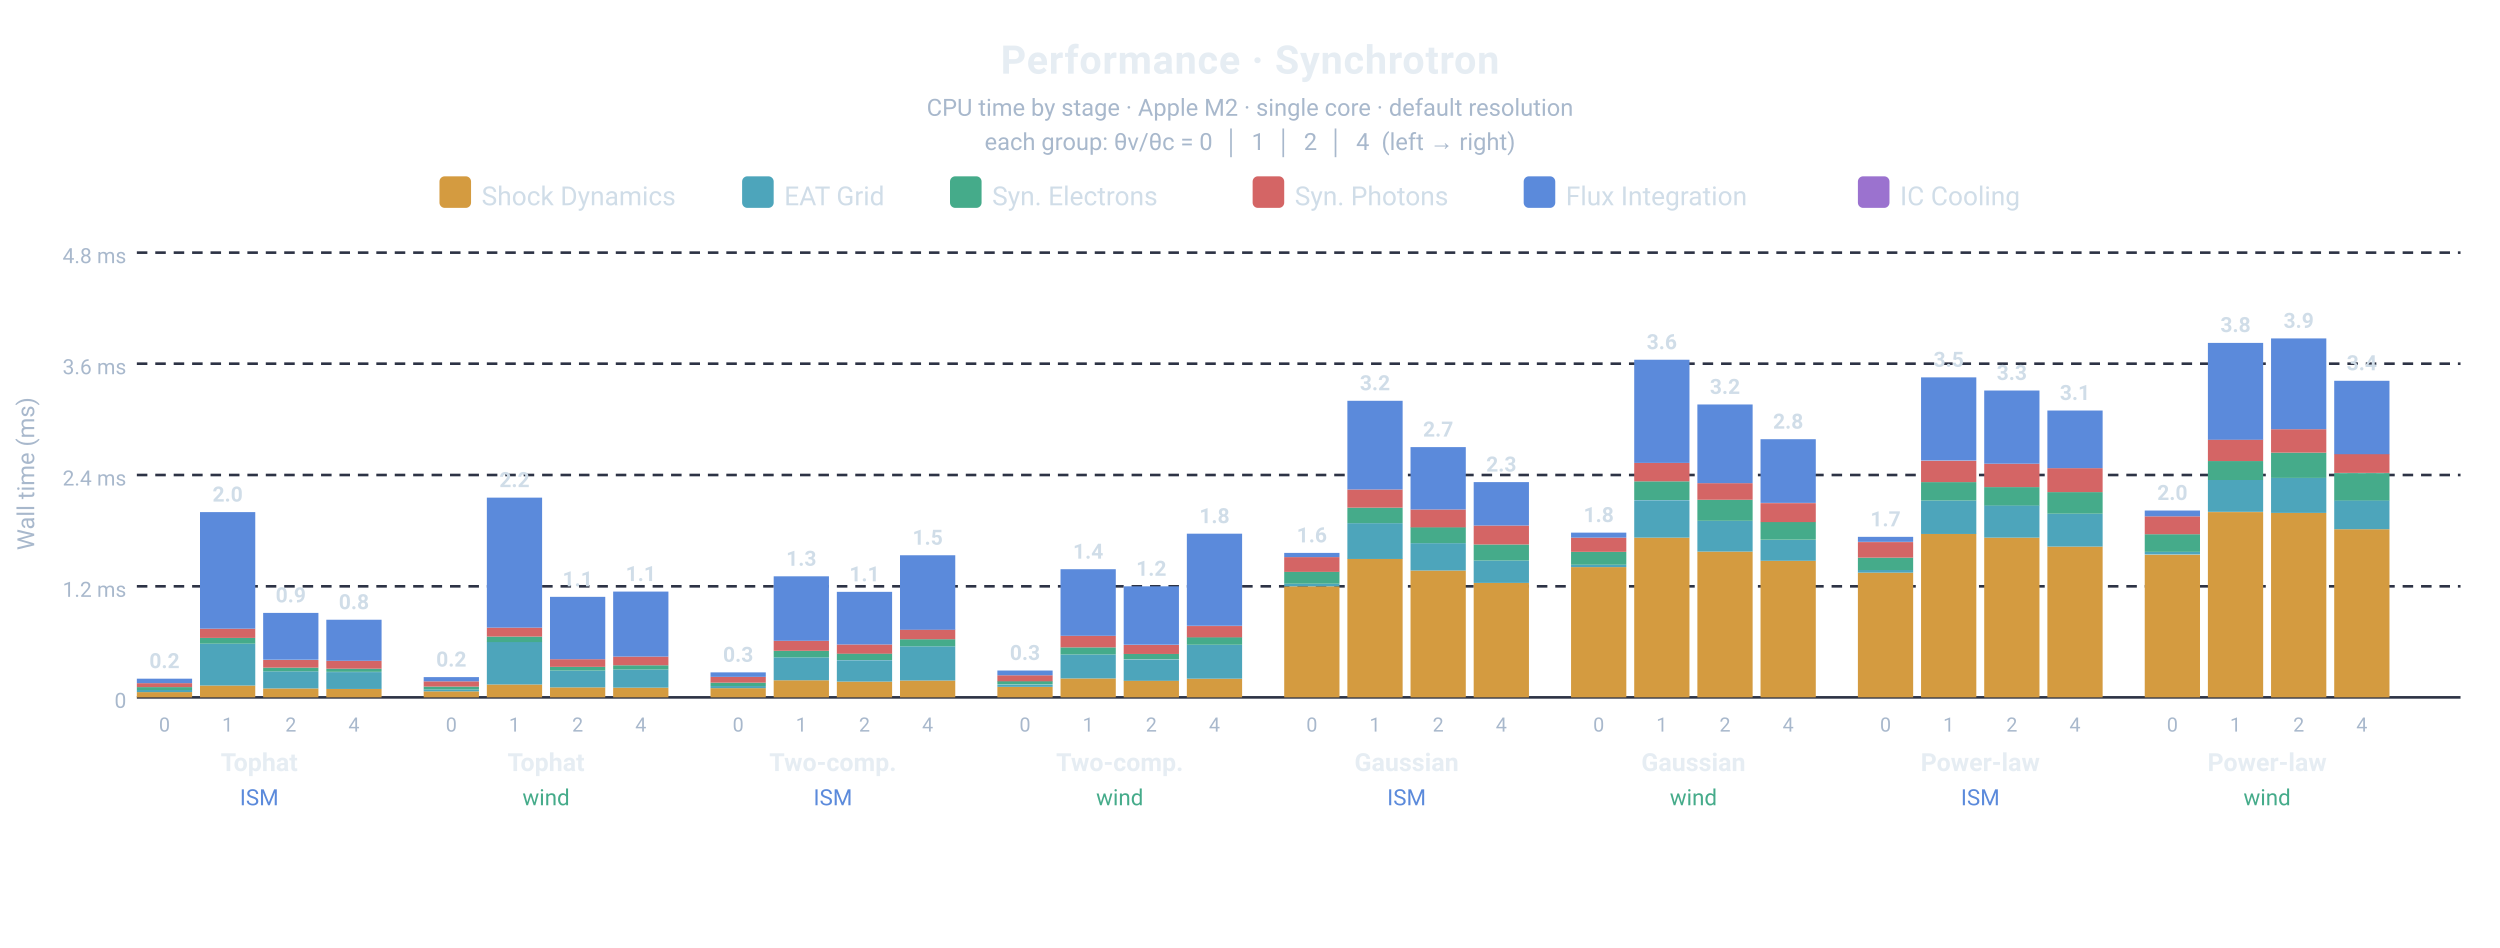
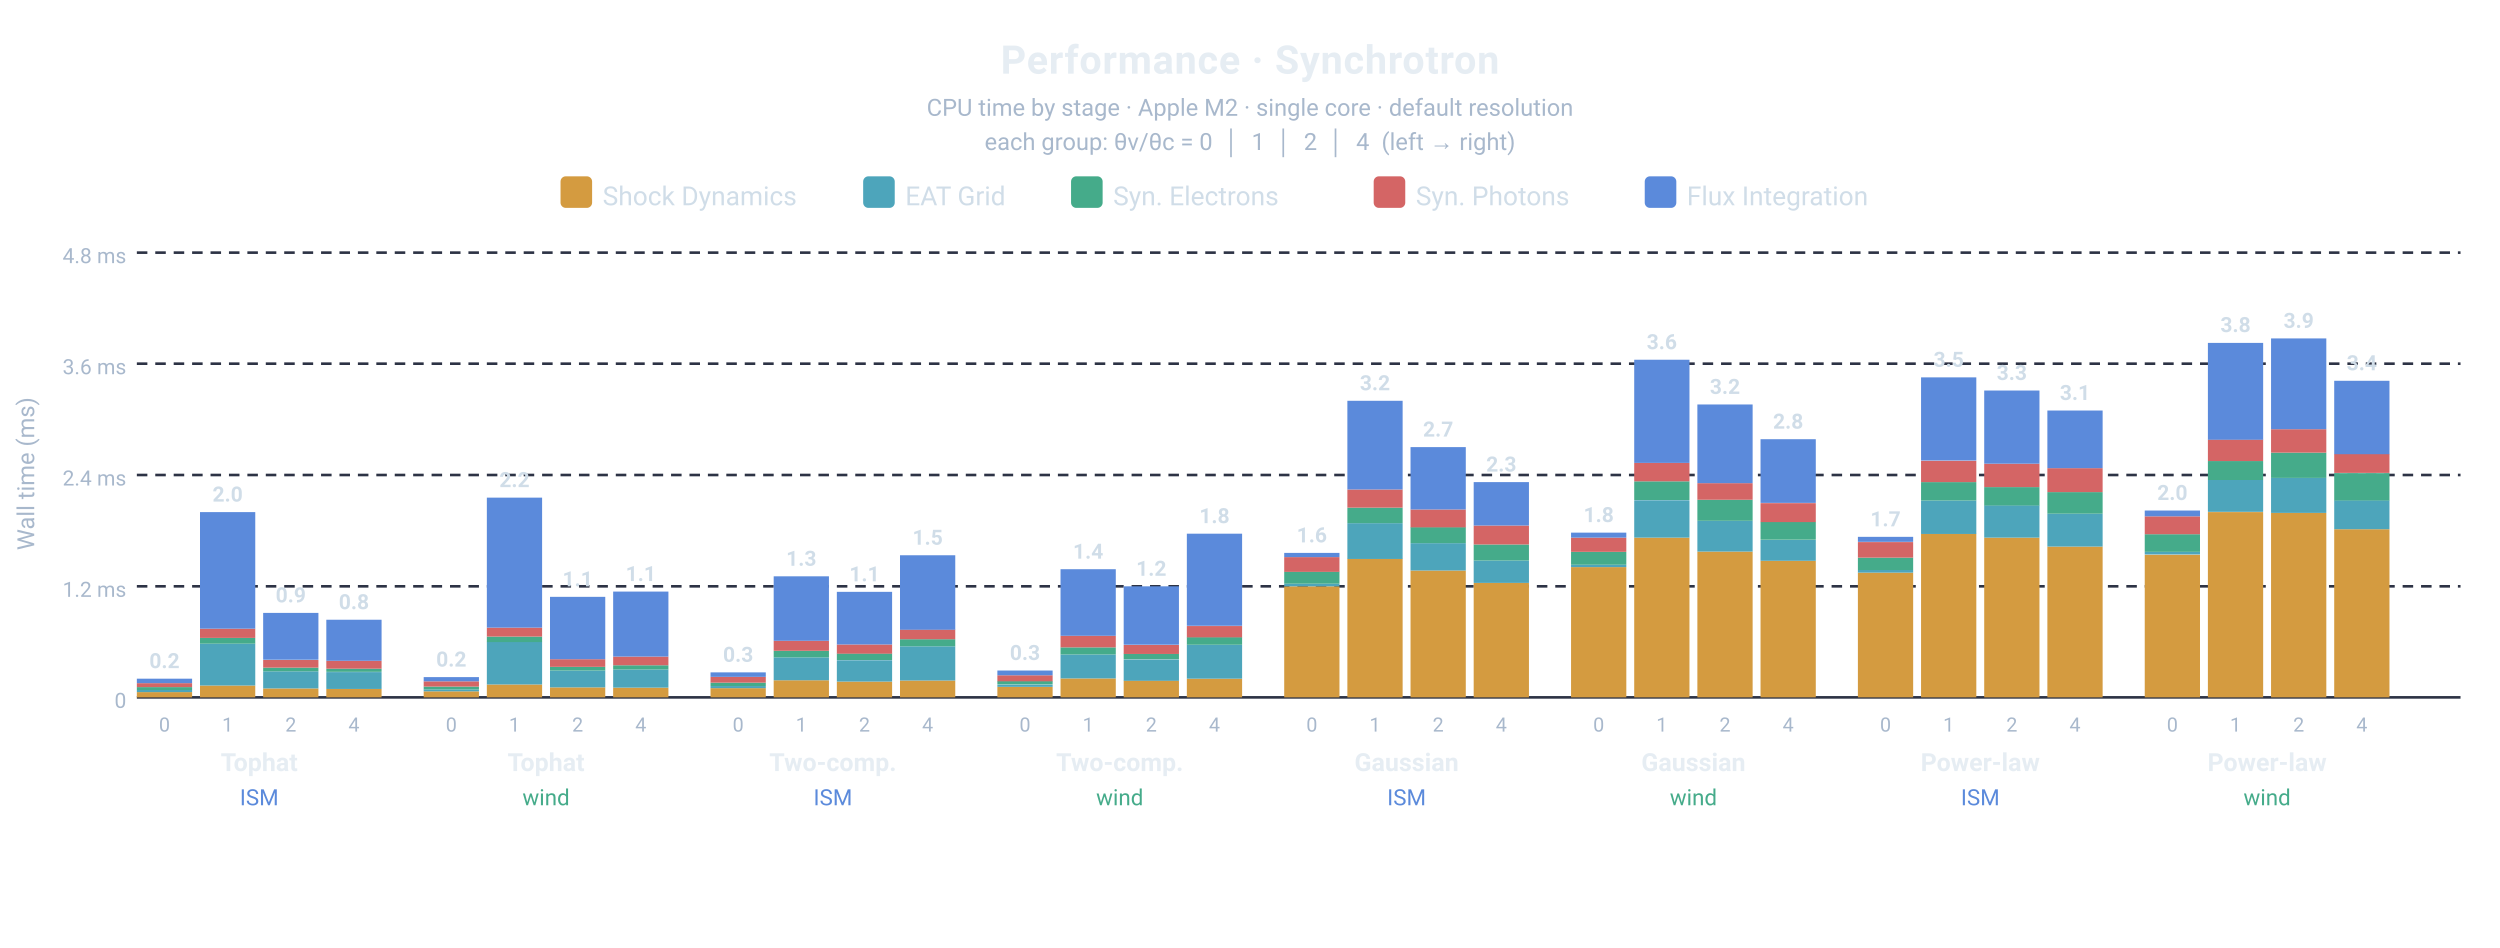
<svg xmlns="http://www.w3.org/2000/svg" viewBox="0 0 950 360" font-family="-apple-system, 'Segoe UI', Roboto, 'Helvetica Neue', Arial, sans-serif">
  <style>
    svg { color-scheme: light dark; }
    .cp { fill: #E6EDF3; }
    .cs { fill: #A8B8CC; }
    .cb { fill: #D0DDE8; }
    .mi { fill: #5B8ADB; }
    .mw { fill: #45AB8A; }
    .gl { stroke: #2D3345; fill: none; }
    @media (prefers-color-scheme: light) {
      .cp { fill: #24292F; }
      .cs { fill: #57606A; }
      .cb { fill: #24292F; }
      .mi { fill: #0969DA; }
      .mw { fill: #1A7F37; }
      .gl { stroke: #D0D7DE; }
    }
  </style>
  <rect width="950" height="360" fill="transparent" rx="12" />
  <text x="475" y="28" text-anchor="middle" font-size="15" font-weight="700" class="cp" letter-spacing="0.3">Performance · Synchrotron</text>
  <text x="475" y="44" text-anchor="middle" font-size="9" class="cs">CPU time by stage · Apple M2 · single core · default resolution</text>
  <text x="475" y="57" text-anchor="middle" font-size="9" class="cs">each group: θv/θc = 0 │ 1 │ 2 │ 4 (left → right)</text>
-   <rect x="167" y="67" width="12" height="12" rx="2" fill="#D49B40" />
-   <text x="183" y="78" font-size="10" class="cb">Shock Dynamics</text>
-   <rect x="282" y="67" width="12" height="12" rx="2" fill="#4DA5BB" />
-   <text x="298" y="78" font-size="10" class="cb">EAT Grid</text>
-   <rect x="361" y="67" width="12" height="12" rx="2" fill="#45AB8A" />
-   <text x="377" y="78" font-size="10" class="cb">Syn. Electrons</text>
-   <rect x="476" y="67" width="12" height="12" rx="2" fill="#D46565" />
-   <text x="492" y="78" font-size="10" class="cb">Syn. Photons</text>
-   <rect x="579" y="67" width="12" height="12" rx="2" fill="#5B8ADB" />
-   <text x="595" y="78" font-size="10" class="cb">Flux Integration</text>
-   <rect x="706" y="67" width="12" height="12" rx="2" fill="#9B72CF" />
-   <text x="722" y="78" font-size="10" class="cb">IC Cooling</text>
+   <rect x="213" y="67" width="12" height="12" rx="2" fill="#D49B40" />
+   <text x="229" y="78" font-size="10" class="cb">Shock Dynamics</text>
+   <rect x="328" y="67" width="12" height="12" rx="2" fill="#4DA5BB" />
+   <text x="344" y="78" font-size="10" class="cb">EAT Grid</text>
+   <rect x="407" y="67" width="12" height="12" rx="2" fill="#45AB8A" />
+   <text x="423" y="78" font-size="10" class="cb">Syn. Electrons</text>
+   <rect x="522" y="67" width="12" height="12" rx="2" fill="#D46565" />
+   <text x="538" y="78" font-size="10" class="cb">Syn. Photons</text>
+   <rect x="625" y="67" width="12" height="12" rx="2" fill="#5B8ADB" />
+   <text x="641" y="78" font-size="10" class="cb">Flux Integration</text>
  <line x1="52" y1="265" x2="935" y2="265" class="gl" stroke-width="1" />
  <line x1="52" y1="222.8" x2="935" y2="222.8" class="gl" stroke-width="1" stroke-dasharray="4,3" />
  <text x="48" y="226.8" text-anchor="end" font-size="8" class="cs">1.2 ms</text>
  <line x1="52" y1="180.5" x2="935" y2="180.5" class="gl" stroke-width="1" stroke-dasharray="4,3" />
  <text x="48" y="184.5" text-anchor="end" font-size="8" class="cs">2.4 ms</text>
  <line x1="52" y1="138.2" x2="935" y2="138.2" class="gl" stroke-width="1" stroke-dasharray="4,3" />
  <text x="48" y="142.2" text-anchor="end" font-size="8" class="cs">3.6 ms</text>
  <line x1="52" y1="96.0" x2="935" y2="96.0" class="gl" stroke-width="1" stroke-dasharray="4,3" />
  <text x="48" y="100.0" text-anchor="end" font-size="8" class="cs">4.8 ms</text>
  <text x="48" y="269" text-anchor="end" font-size="8" class="cs">0</text>
  <rect x="52.0" y="263.0" width="21" height="2.0" fill="#D49B40" />
  <rect x="52.0" y="262.2" width="21" height="0.8" fill="#4DA5BB" />
  <rect x="52.0" y="261.1" width="21" height="1.1" fill="#45AB8A" />
  <rect x="52.0" y="259.6" width="21" height="1.5" fill="#D46565" />
  <rect x="52.0" y="257.9" width="21" height="1.7" fill="#5B8ADB" />
  <rect x="52.0" y="257.9" width="21" height="0.0" fill="#9B72CF" />
  <text x="62.5" y="253.9" text-anchor="middle" font-size="8" font-weight="600" class="cb">0.2</text>
  <rect x="76.0" y="260.5" width="21" height="4.5" fill="#D49B40" />
  <rect x="76.0" y="244.6" width="21" height="15.9" fill="#4DA5BB" />
  <rect x="76.0" y="242.4" width="21" height="2.2" fill="#45AB8A" />
  <rect x="76.0" y="238.9" width="21" height="3.5" fill="#D46565" />
  <rect x="76.0" y="194.6" width="21" height="44.3" fill="#5B8ADB" />
  <rect x="76.0" y="194.6" width="21" height="0.0" fill="#9B72CF" />
  <text x="86.5" y="190.6" text-anchor="middle" font-size="8" font-weight="600" class="cb">2.0</text>
  <rect x="100.0" y="261.6" width="21" height="3.4" fill="#D49B40" />
  <rect x="100.0" y="255.1" width="21" height="6.5" fill="#4DA5BB" />
  <rect x="100.0" y="253.7" width="21" height="1.4" fill="#45AB8A" />
  <rect x="100.0" y="250.8" width="21" height="2.9" fill="#D46565" />
  <rect x="100.0" y="232.9" width="21" height="17.8" fill="#5B8ADB" />
  <rect x="100.0" y="232.9" width="21" height="0.0" fill="#9B72CF" />
  <text x="110.5" y="228.9" text-anchor="middle" font-size="8" font-weight="600" class="cb">0.9</text>
  <rect x="124.0" y="261.8" width="21" height="3.2" fill="#D49B40" />
  <rect x="124.0" y="255.4" width="21" height="6.4" fill="#4DA5BB" />
  <rect x="124.0" y="254.1" width="21" height="1.2" fill="#45AB8A" />
  <rect x="124.0" y="251.1" width="21" height="3.0" fill="#D46565" />
  <rect x="124.0" y="235.5" width="21" height="15.6" fill="#5B8ADB" />
  <rect x="124.0" y="235.5" width="21" height="0.0" fill="#9B72CF" />
  <text x="134.5" y="231.5" text-anchor="middle" font-size="8" font-weight="600" class="cb">0.8</text>
  <rect x="161.0" y="262.7" width="21" height="2.3" fill="#D49B40" />
  <rect x="161.0" y="262.0" width="21" height="0.7" fill="#4DA5BB" />
  <rect x="161.0" y="260.9" width="21" height="1.1" fill="#45AB8A" />
  <rect x="161.0" y="258.9" width="21" height="2.0" fill="#D46565" />
  <rect x="161.0" y="257.3" width="21" height="1.6" fill="#5B8ADB" />
  <rect x="161.0" y="257.3" width="21" height="0.0" fill="#9B72CF" />
  <text x="171.5" y="253.3" text-anchor="middle" font-size="8" font-weight="600" class="cb">0.2</text>
  <rect x="185.0" y="260.1" width="21" height="4.9" fill="#D49B40" />
  <rect x="185.0" y="243.9" width="21" height="16.2" fill="#4DA5BB" />
  <rect x="185.0" y="241.9" width="21" height="2.1" fill="#45AB8A" />
  <rect x="185.0" y="238.5" width="21" height="3.4" fill="#D46565" />
  <rect x="185.0" y="189.1" width="21" height="49.4" fill="#5B8ADB" />
  <rect x="185.0" y="189.1" width="21" height="0.0" fill="#9B72CF" />
  <text x="195.5" y="185.1" text-anchor="middle" font-size="8" font-weight="600" class="cb">2.2</text>
  <rect x="209.0" y="261.2" width="21" height="3.8" fill="#D49B40" />
  <rect x="209.0" y="254.8" width="21" height="6.4" fill="#4DA5BB" />
  <rect x="209.0" y="253.4" width="21" height="1.4" fill="#45AB8A" />
  <rect x="209.0" y="250.5" width="21" height="2.9" fill="#D46565" />
  <rect x="209.0" y="226.8" width="21" height="23.7" fill="#5B8ADB" />
  <rect x="209.0" y="226.8" width="21" height="0.0" fill="#9B72CF" />
  <text x="219.5" y="222.8" text-anchor="middle" font-size="8" font-weight="600" class="cb">1.1</text>
  <rect x="233.0" y="261.3" width="21" height="3.7" fill="#D49B40" />
  <rect x="233.0" y="254.4" width="21" height="6.9" fill="#4DA5BB" />
  <rect x="233.0" y="252.8" width="21" height="1.6" fill="#45AB8A" />
  <rect x="233.0" y="249.5" width="21" height="3.3" fill="#D46565" />
  <rect x="233.0" y="224.8" width="21" height="24.7" fill="#5B8ADB" />
  <rect x="233.0" y="224.8" width="21" height="0.0" fill="#9B72CF" />
  <text x="243.5" y="220.8" text-anchor="middle" font-size="8" font-weight="600" class="cb">1.1</text>
  <rect x="270.0" y="261.5" width="21" height="3.5" fill="#D49B40" />
  <rect x="270.0" y="260.7" width="21" height="0.8" fill="#4DA5BB" />
  <rect x="270.0" y="259.4" width="21" height="1.3" fill="#45AB8A" />
  <rect x="270.0" y="257.2" width="21" height="2.2" fill="#D46565" />
  <rect x="270.0" y="255.5" width="21" height="1.7" fill="#5B8ADB" />
  <rect x="270.0" y="255.5" width="21" height="0.0" fill="#9B72CF" />
  <text x="280.5" y="251.5" text-anchor="middle" font-size="8" font-weight="600" class="cb">0.3</text>
  <rect x="294.0" y="258.5" width="21" height="6.5" fill="#D49B40" />
  <rect x="294.0" y="249.8" width="21" height="8.7" fill="#4DA5BB" />
  <rect x="294.0" y="247.3" width="21" height="2.5" fill="#45AB8A" />
  <rect x="294.0" y="243.5" width="21" height="3.8" fill="#D46565" />
  <rect x="294.0" y="219.0" width="21" height="24.5" fill="#5B8ADB" />
  <rect x="294.0" y="219.0" width="21" height="0.0" fill="#9B72CF" />
  <text x="304.5" y="215.0" text-anchor="middle" font-size="8" font-weight="600" class="cb">1.3</text>
  <rect x="318.0" y="259.0" width="21" height="6.0" fill="#D49B40" />
  <rect x="318.0" y="250.9" width="21" height="8.1" fill="#4DA5BB" />
  <rect x="318.0" y="248.3" width="21" height="2.5" fill="#45AB8A" />
  <rect x="318.0" y="244.9" width="21" height="3.5" fill="#D46565" />
  <rect x="318.0" y="224.9" width="21" height="20.0" fill="#5B8ADB" />
  <rect x="318.0" y="224.9" width="21" height="0.0" fill="#9B72CF" />
  <text x="328.5" y="220.9" text-anchor="middle" font-size="8" font-weight="600" class="cb">1.1</text>
  <rect x="342.0" y="258.6" width="21" height="6.4" fill="#D49B40" />
  <rect x="342.0" y="245.6" width="21" height="13.0" fill="#4DA5BB" />
  <rect x="342.0" y="242.9" width="21" height="2.7" fill="#45AB8A" />
  <rect x="342.0" y="239.2" width="21" height="3.7" fill="#D46565" />
  <rect x="342.0" y="211.0" width="21" height="28.3" fill="#5B8ADB" />
  <rect x="342.0" y="211.0" width="21" height="0.0" fill="#9B72CF" />
  <text x="352.5" y="207.0" text-anchor="middle" font-size="8" font-weight="600" class="cb">1.5</text>
  <rect x="379.0" y="261.0" width="21" height="4.0" fill="#D49B40" />
  <rect x="379.0" y="260.2" width="21" height="0.8" fill="#4DA5BB" />
  <rect x="379.0" y="258.8" width="21" height="1.3" fill="#45AB8A" />
  <rect x="379.0" y="256.6" width="21" height="2.3" fill="#D46565" />
  <rect x="379.0" y="254.8" width="21" height="1.8" fill="#5B8ADB" />
  <text x="389.5" y="250.8" text-anchor="middle" font-size="8" font-weight="600" class="cb">0.3</text>
  <rect x="403.0" y="257.8" width="21" height="7.2" fill="#D49B40" />
  <rect x="403.0" y="248.7" width="21" height="9.1" fill="#4DA5BB" />
  <rect x="403.0" y="246.0" width="21" height="2.7" fill="#45AB8A" />
  <rect x="403.0" y="241.6" width="21" height="4.4" fill="#D46565" />
  <rect x="403.0" y="216.3" width="21" height="25.3" fill="#5B8ADB" />
  <rect x="403.0" y="216.3" width="21" height="0.0" fill="#9B72CF" />
  <text x="413.5" y="212.3" text-anchor="middle" font-size="8" font-weight="600" class="cb">1.4</text>
  <rect x="427.0" y="258.6" width="21" height="6.4" fill="#D49B40" />
  <rect x="427.0" y="250.6" width="21" height="8.1" fill="#4DA5BB" />
  <rect x="427.0" y="248.4" width="21" height="2.1" fill="#45AB8A" />
  <rect x="427.0" y="245.1" width="21" height="3.4" fill="#D46565" />
  <rect x="427.0" y="222.8" width="21" height="22.2" fill="#5B8ADB" />
  <rect x="427.0" y="222.8" width="21" height="0.0" fill="#9B72CF" />
  <text x="437.5" y="218.8" text-anchor="middle" font-size="8" font-weight="600" class="cb">1.2</text>
  <rect x="451.0" y="257.9" width="21" height="7.1" fill="#D49B40" />
  <rect x="451.0" y="245.0" width="21" height="12.9" fill="#4DA5BB" />
  <rect x="451.0" y="242.1" width="21" height="2.9" fill="#45AB8A" />
  <rect x="451.0" y="237.9" width="21" height="4.3" fill="#D46565" />
  <rect x="451.0" y="202.8" width="21" height="35.0" fill="#5B8ADB" />
  <rect x="451.0" y="202.8" width="21" height="0.0" fill="#9B72CF" />
  <text x="461.5" y="198.8" text-anchor="middle" font-size="8" font-weight="600" class="cb">1.8</text>
  <rect x="488.0" y="222.8" width="21" height="42.2" fill="#D49B40" />
  <rect x="488.0" y="221.8" width="21" height="1.0" fill="#4DA5BB" />
  <rect x="488.0" y="217.2" width="21" height="4.6" fill="#45AB8A" />
  <rect x="488.0" y="211.7" width="21" height="5.6" fill="#D46565" />
  <rect x="488.0" y="210.1" width="21" height="1.6" fill="#5B8ADB" />
  <rect x="488.0" y="210.1" width="21" height="0.0" fill="#9B72CF" />
  <text x="498.5" y="206.1" text-anchor="middle" font-size="8" font-weight="600" class="cb">1.6</text>
  <rect x="512.0" y="212.3" width="21" height="52.7" fill="#D49B40" />
  <rect x="512.0" y="198.8" width="21" height="13.6" fill="#4DA5BB" />
  <rect x="512.0" y="192.9" width="21" height="5.9" fill="#45AB8A" />
  <rect x="512.0" y="186.0" width="21" height="6.9" fill="#D46565" />
  <rect x="512.0" y="152.3" width="21" height="33.7" fill="#5B8ADB" />
  <rect x="512.0" y="152.3" width="21" height="0.0" fill="#9B72CF" />
  <text x="522.5" y="148.3" text-anchor="middle" font-size="8" font-weight="600" class="cb">3.2</text>
  <rect x="536.0" y="216.8" width="21" height="48.2" fill="#D49B40" />
  <rect x="536.0" y="206.4" width="21" height="10.4" fill="#4DA5BB" />
  <rect x="536.0" y="200.3" width="21" height="6.1" fill="#45AB8A" />
  <rect x="536.0" y="193.6" width="21" height="6.8" fill="#D46565" />
  <rect x="536.0" y="169.9" width="21" height="23.7" fill="#5B8ADB" />
  <text x="546.5" y="165.9" text-anchor="middle" font-size="8" font-weight="600" class="cb">2.7</text>
  <rect x="560.0" y="221.5" width="21" height="43.5" fill="#D49B40" />
  <rect x="560.0" y="213.0" width="21" height="8.5" fill="#4DA5BB" />
  <rect x="560.0" y="206.9" width="21" height="6.1" fill="#45AB8A" />
  <rect x="560.0" y="199.7" width="21" height="7.2" fill="#D46565" />
  <rect x="560.0" y="183.2" width="21" height="16.5" fill="#5B8ADB" />
  <rect x="560.0" y="183.2" width="21" height="0.0" fill="#9B72CF" />
  <text x="570.5" y="179.2" text-anchor="middle" font-size="8" font-weight="600" class="cb">2.3</text>
  <rect x="597.0" y="215.5" width="21" height="49.5" fill="#D49B40" />
  <rect x="597.0" y="214.6" width="21" height="0.9" fill="#4DA5BB" />
  <rect x="597.0" y="209.7" width="21" height="4.9" fill="#45AB8A" />
  <rect x="597.0" y="204.3" width="21" height="5.4" fill="#D46565" />
  <rect x="597.0" y="202.4" width="21" height="1.9" fill="#5B8ADB" />
  <rect x="597.0" y="202.4" width="21" height="0.0" fill="#9B72CF" />
  <text x="607.5" y="198.4" text-anchor="middle" font-size="8" font-weight="600" class="cb">1.8</text>
  <rect x="621.0" y="204.3" width="21" height="60.7" fill="#D49B40" />
  <rect x="621.0" y="190.1" width="21" height="14.2" fill="#4DA5BB" />
  <rect x="621.0" y="182.9" width="21" height="7.1" fill="#45AB8A" />
  <rect x="621.0" y="175.9" width="21" height="7.0" fill="#D46565" />
  <rect x="621.0" y="136.7" width="21" height="39.2" fill="#5B8ADB" />
  <rect x="621.0" y="136.7" width="21" height="0.0" fill="#9B72CF" />
  <text x="631.5" y="132.7" text-anchor="middle" font-size="8" font-weight="600" class="cb">3.6</text>
  <rect x="645.0" y="209.6" width="21" height="55.4" fill="#D49B40" />
  <rect x="645.0" y="197.9" width="21" height="11.7" fill="#4DA5BB" />
  <rect x="645.0" y="189.9" width="21" height="8.0" fill="#45AB8A" />
  <rect x="645.0" y="183.6" width="21" height="6.3" fill="#D46565" />
  <rect x="645.0" y="153.7" width="21" height="29.9" fill="#5B8ADB" />
  <rect x="645.0" y="153.7" width="21" height="0.0" fill="#9B72CF" />
  <text x="655.5" y="149.7" text-anchor="middle" font-size="8" font-weight="600" class="cb">3.2</text>
  <rect x="669.0" y="213.1" width="21" height="51.9" fill="#D49B40" />
  <rect x="669.0" y="205.2" width="21" height="7.9" fill="#4DA5BB" />
  <rect x="669.0" y="198.3" width="21" height="6.8" fill="#45AB8A" />
  <rect x="669.0" y="191.2" width="21" height="7.2" fill="#D46565" />
  <rect x="669.0" y="166.9" width="21" height="24.2" fill="#5B8ADB" />
  <text x="679.5" y="162.9" text-anchor="middle" font-size="8" font-weight="600" class="cb">2.8</text>
  <rect x="706.0" y="217.6" width="21" height="47.4" fill="#D49B40" />
  <rect x="706.0" y="216.6" width="21" height="1.0" fill="#4DA5BB" />
  <rect x="706.0" y="211.9" width="21" height="4.7" fill="#45AB8A" />
  <rect x="706.0" y="206.0" width="21" height="5.9" fill="#D46565" />
  <rect x="706.0" y="204.0" width="21" height="1.9" fill="#5B8ADB" />
  <rect x="706.0" y="204.0" width="21" height="0.0" fill="#9B72CF" />
  <text x="716.5" y="200.0" text-anchor="middle" font-size="8" font-weight="600" class="cb">1.7</text>
  <rect x="730.0" y="202.8" width="21" height="62.2" fill="#D49B40" />
  <rect x="730.0" y="190.2" width="21" height="12.7" fill="#4DA5BB" />
  <rect x="730.0" y="183.2" width="21" height="7.0" fill="#45AB8A" />
  <rect x="730.0" y="175.1" width="21" height="8.1" fill="#D46565" />
  <rect x="730.0" y="143.4" width="21" height="31.6" fill="#5B8ADB" />
  <rect x="730.0" y="143.4" width="21" height="0.0" fill="#9B72CF" />
  <text x="740.5" y="139.4" text-anchor="middle" font-size="8" font-weight="600" class="cb">3.5</text>
  <rect x="754.0" y="204.3" width="21" height="60.7" fill="#D49B40" />
  <rect x="754.0" y="192.0" width="21" height="12.3" fill="#4DA5BB" />
  <rect x="754.0" y="185.1" width="21" height="7.0" fill="#45AB8A" />
  <rect x="754.0" y="176.2" width="21" height="8.9" fill="#D46565" />
  <rect x="754.0" y="148.4" width="21" height="27.8" fill="#5B8ADB" />
  <rect x="754.0" y="148.4" width="21" height="0.0" fill="#9B72CF" />
  <text x="764.5" y="144.4" text-anchor="middle" font-size="8" font-weight="600" class="cb">3.3</text>
  <rect x="778.0" y="207.7" width="21" height="57.3" fill="#D49B40" />
  <rect x="778.0" y="195.2" width="21" height="12.5" fill="#4DA5BB" />
  <rect x="778.0" y="187.0" width="21" height="8.2" fill="#45AB8A" />
  <rect x="778.0" y="177.9" width="21" height="9.1" fill="#D46565" />
  <rect x="778.0" y="156.0" width="21" height="21.9" fill="#5B8ADB" />
  <rect x="778.0" y="156.0" width="21" height="0.0" fill="#9B72CF" />
  <text x="788.5" y="152.0" text-anchor="middle" font-size="8" font-weight="600" class="cb">3.1</text>
  <rect x="815.0" y="210.8" width="21" height="54.2" fill="#D49B40" />
  <rect x="815.0" y="209.7" width="21" height="1.0" fill="#4DA5BB" />
  <rect x="815.0" y="203.0" width="21" height="6.7" fill="#45AB8A" />
  <rect x="815.0" y="196.2" width="21" height="6.8" fill="#D46565" />
  <rect x="815.0" y="194.0" width="21" height="2.2" fill="#5B8ADB" />
  <rect x="815.0" y="194.0" width="21" height="0.0" fill="#9B72CF" />
  <text x="825.5" y="190.0" text-anchor="middle" font-size="8" font-weight="600" class="cb">2.0</text>
  <rect x="839.0" y="194.6" width="21" height="70.4" fill="#D49B40" />
  <rect x="839.0" y="182.4" width="21" height="12.1" fill="#4DA5BB" />
  <rect x="839.0" y="175.2" width="21" height="7.2" fill="#45AB8A" />
  <rect x="839.0" y="167.0" width="21" height="8.2" fill="#D46565" />
  <rect x="839.0" y="130.3" width="21" height="36.8" fill="#5B8ADB" />
  <rect x="839.0" y="130.2" width="21" height="0.0" fill="#9B72CF" />
  <text x="849.5" y="126.2" text-anchor="middle" font-size="8" font-weight="600" class="cb">3.8</text>
  <rect x="863.0" y="194.9" width="21" height="70.1" fill="#D49B40" />
  <rect x="863.0" y="181.6" width="21" height="13.3" fill="#4DA5BB" />
  <rect x="863.0" y="172.0" width="21" height="9.6" fill="#45AB8A" />
  <rect x="863.0" y="163.1" width="21" height="8.9" fill="#D46565" />
  <rect x="863.0" y="128.6" width="21" height="34.5" fill="#5B8ADB" />
  <rect x="863.0" y="128.6" width="21" height="0.0" fill="#9B72CF" />
  <text x="873.5" y="124.6" text-anchor="middle" font-size="8" font-weight="600" class="cb">3.9</text>
  <rect x="887.0" y="201.1" width="21" height="63.9" fill="#D49B40" />
  <rect x="887.0" y="190.1" width="21" height="11.0" fill="#4DA5BB" />
  <rect x="887.0" y="179.8" width="21" height="10.4" fill="#45AB8A" />
  <rect x="887.0" y="172.5" width="21" height="7.2" fill="#D46565" />
  <rect x="887.0" y="144.7" width="21" height="27.9" fill="#5B8ADB" />
  <rect x="887.0" y="144.7" width="21" height="0.0" fill="#9B72CF" />
  <text x="897.5" y="140.7" text-anchor="middle" font-size="8" font-weight="600" class="cb">3.4</text>
  <text x="62.5" y="278" text-anchor="middle" font-size="7.5" class="cs">0</text>
  <text x="86.5" y="278" text-anchor="middle" font-size="7.5" class="cs">1</text>
  <text x="110.5" y="278" text-anchor="middle" font-size="7.5" class="cs">2</text>
  <text x="134.5" y="278" text-anchor="middle" font-size="7.5" class="cs">4</text>
  <text x="171.5" y="278" text-anchor="middle" font-size="7.5" class="cs">0</text>
  <text x="195.5" y="278" text-anchor="middle" font-size="7.5" class="cs">1</text>
  <text x="219.5" y="278" text-anchor="middle" font-size="7.5" class="cs">2</text>
  <text x="243.5" y="278" text-anchor="middle" font-size="7.5" class="cs">4</text>
  <text x="280.5" y="278" text-anchor="middle" font-size="7.5" class="cs">0</text>
  <text x="304.5" y="278" text-anchor="middle" font-size="7.5" class="cs">1</text>
  <text x="328.5" y="278" text-anchor="middle" font-size="7.5" class="cs">2</text>
  <text x="352.5" y="278" text-anchor="middle" font-size="7.5" class="cs">4</text>
  <text x="389.5" y="278" text-anchor="middle" font-size="7.5" class="cs">0</text>
  <text x="413.5" y="278" text-anchor="middle" font-size="7.5" class="cs">1</text>
  <text x="437.5" y="278" text-anchor="middle" font-size="7.5" class="cs">2</text>
  <text x="461.5" y="278" text-anchor="middle" font-size="7.5" class="cs">4</text>
  <text x="498.5" y="278" text-anchor="middle" font-size="7.5" class="cs">0</text>
  <text x="522.5" y="278" text-anchor="middle" font-size="7.5" class="cs">1</text>
  <text x="546.5" y="278" text-anchor="middle" font-size="7.5" class="cs">2</text>
  <text x="570.5" y="278" text-anchor="middle" font-size="7.5" class="cs">4</text>
  <text x="607.5" y="278" text-anchor="middle" font-size="7.5" class="cs">0</text>
  <text x="631.5" y="278" text-anchor="middle" font-size="7.5" class="cs">1</text>
  <text x="655.5" y="278" text-anchor="middle" font-size="7.5" class="cs">2</text>
  <text x="679.5" y="278" text-anchor="middle" font-size="7.5" class="cs">4</text>
  <text x="716.5" y="278" text-anchor="middle" font-size="7.5" class="cs">0</text>
  <text x="740.5" y="278" text-anchor="middle" font-size="7.5" class="cs">1</text>
  <text x="764.5" y="278" text-anchor="middle" font-size="7.5" class="cs">2</text>
  <text x="788.5" y="278" text-anchor="middle" font-size="7.5" class="cs">4</text>
  <text x="825.5" y="278" text-anchor="middle" font-size="7.5" class="cs">0</text>
  <text x="849.5" y="278" text-anchor="middle" font-size="7.5" class="cs">1</text>
  <text x="873.5" y="278" text-anchor="middle" font-size="7.5" class="cs">2</text>
  <text x="897.5" y="278" text-anchor="middle" font-size="7.5" class="cs">4</text>
  <text x="98.5" y="293" text-anchor="middle" font-size="9.5" font-weight="700" class="cp">Tophat</text>
  <text x="98.5" y="306" text-anchor="middle" font-size="8.5" class="mi">ISM</text>
  <text x="207.5" y="293" text-anchor="middle" font-size="9.5" font-weight="700" class="cp">Tophat</text>
  <text x="207.5" y="306" text-anchor="middle" font-size="8.5" class="mw">wind</text>
  <text x="316.5" y="293" text-anchor="middle" font-size="9.5" font-weight="700" class="cp">Two-comp.</text>
  <text x="316.5" y="306" text-anchor="middle" font-size="8.5" class="mi">ISM</text>
  <text x="425.5" y="293" text-anchor="middle" font-size="9.5" font-weight="700" class="cp">Two-comp.</text>
  <text x="425.5" y="306" text-anchor="middle" font-size="8.5" class="mw">wind</text>
  <text x="534.5" y="293" text-anchor="middle" font-size="9.5" font-weight="700" class="cp">Gaussian</text>
  <text x="534.5" y="306" text-anchor="middle" font-size="8.5" class="mi">ISM</text>
  <text x="643.5" y="293" text-anchor="middle" font-size="9.5" font-weight="700" class="cp">Gaussian</text>
  <text x="643.5" y="306" text-anchor="middle" font-size="8.5" class="mw">wind</text>
  <text x="752.5" y="293" text-anchor="middle" font-size="9.5" font-weight="700" class="cp">Power-law</text>
  <text x="752.5" y="306" text-anchor="middle" font-size="8.5" class="mi">ISM</text>
  <text x="861.5" y="293" text-anchor="middle" font-size="9.5" font-weight="700" class="cp">Power-law</text>
  <text x="861.5" y="306" text-anchor="middle" font-size="8.5" class="mw">wind</text>
  <text x="13" y="180" text-anchor="middle" font-size="9" class="cs" transform="rotate(-90, 13, 180)">Wall time (ms)</text>
</svg>
